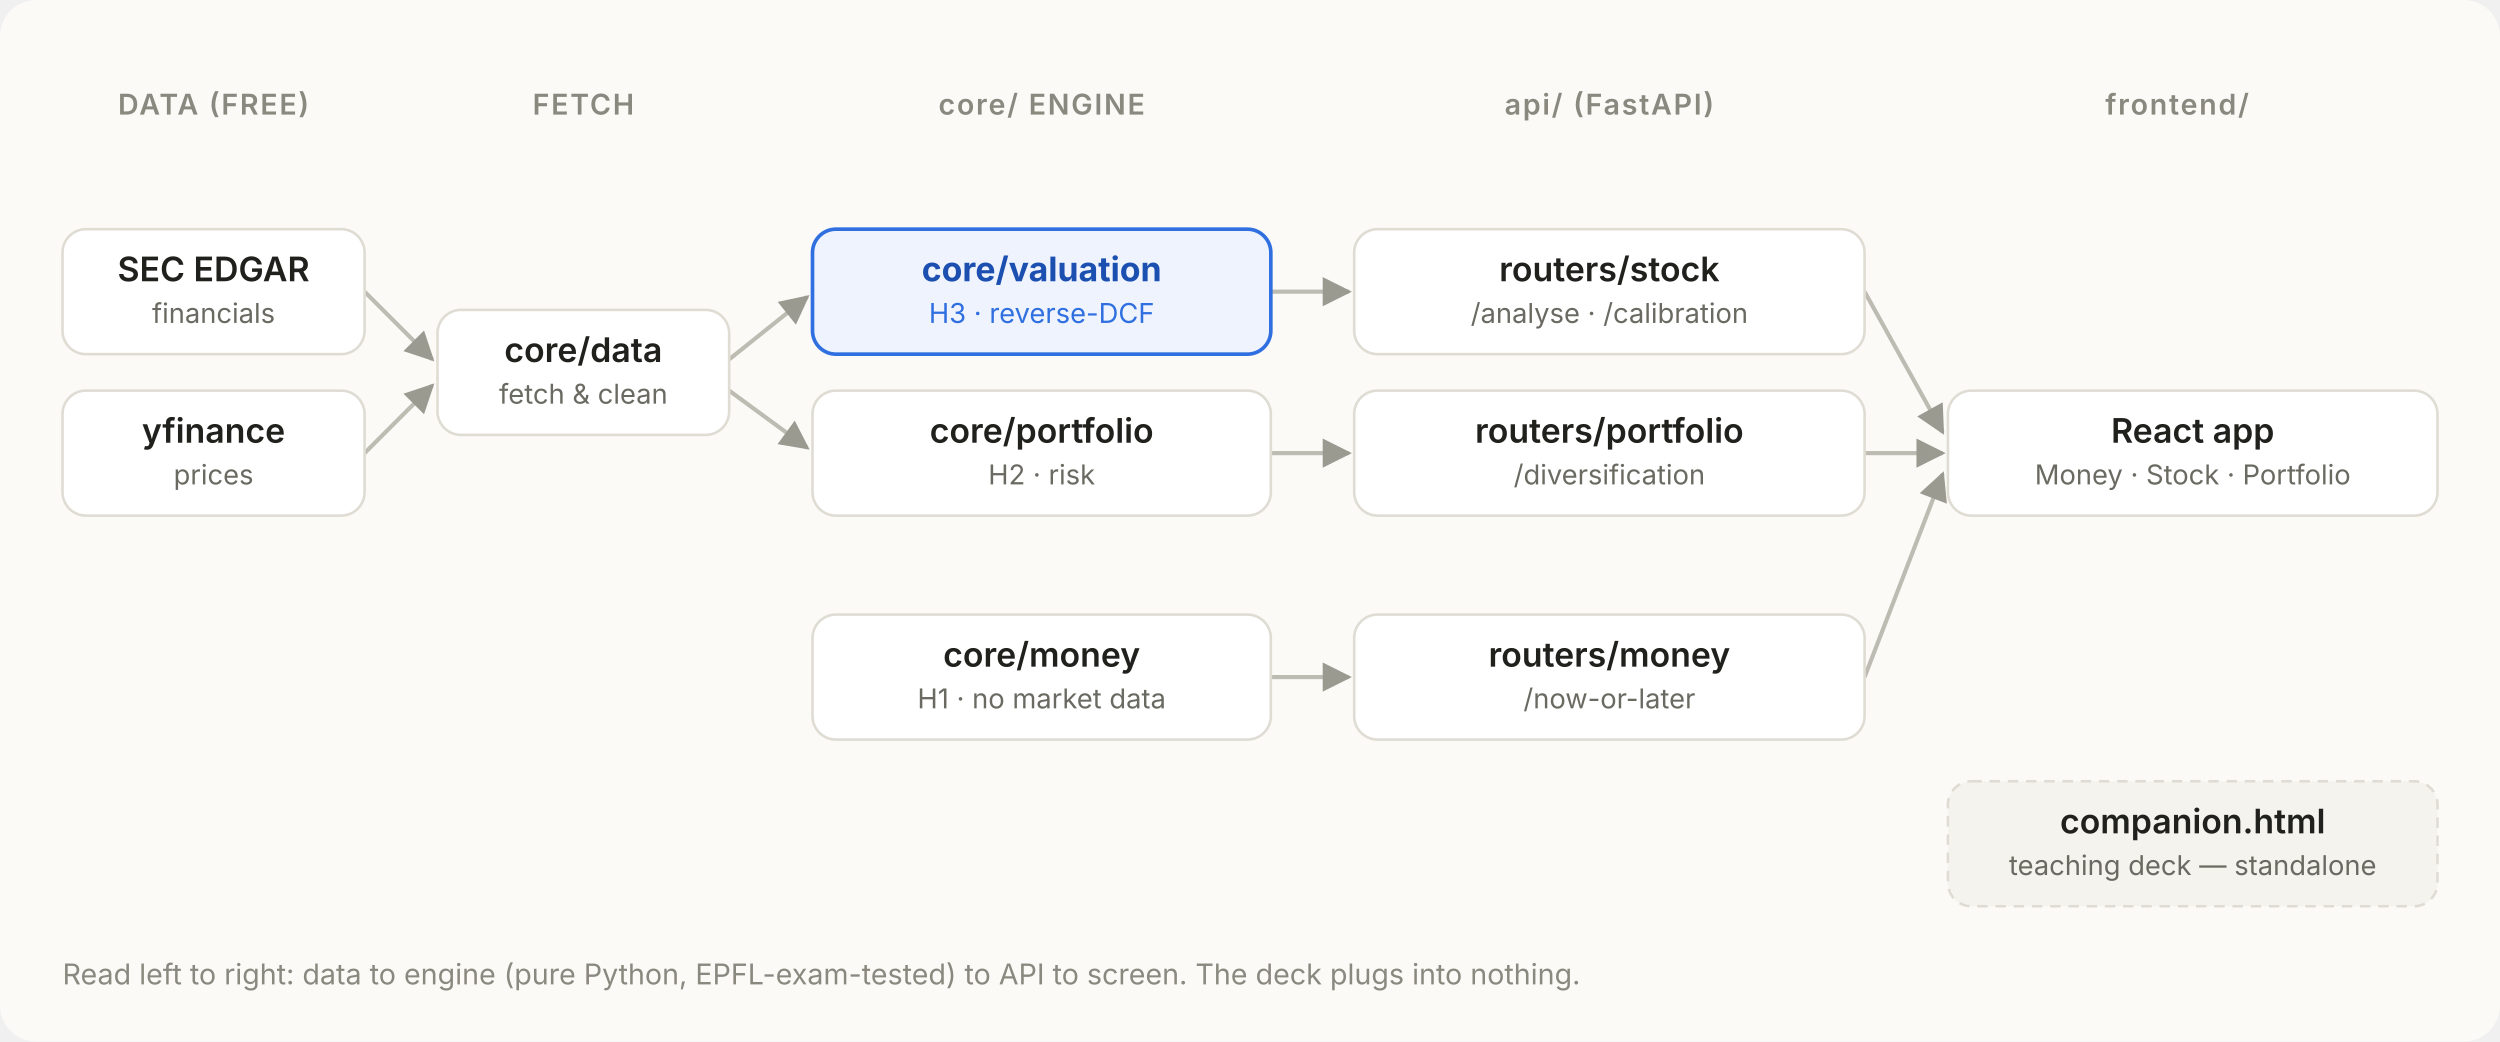
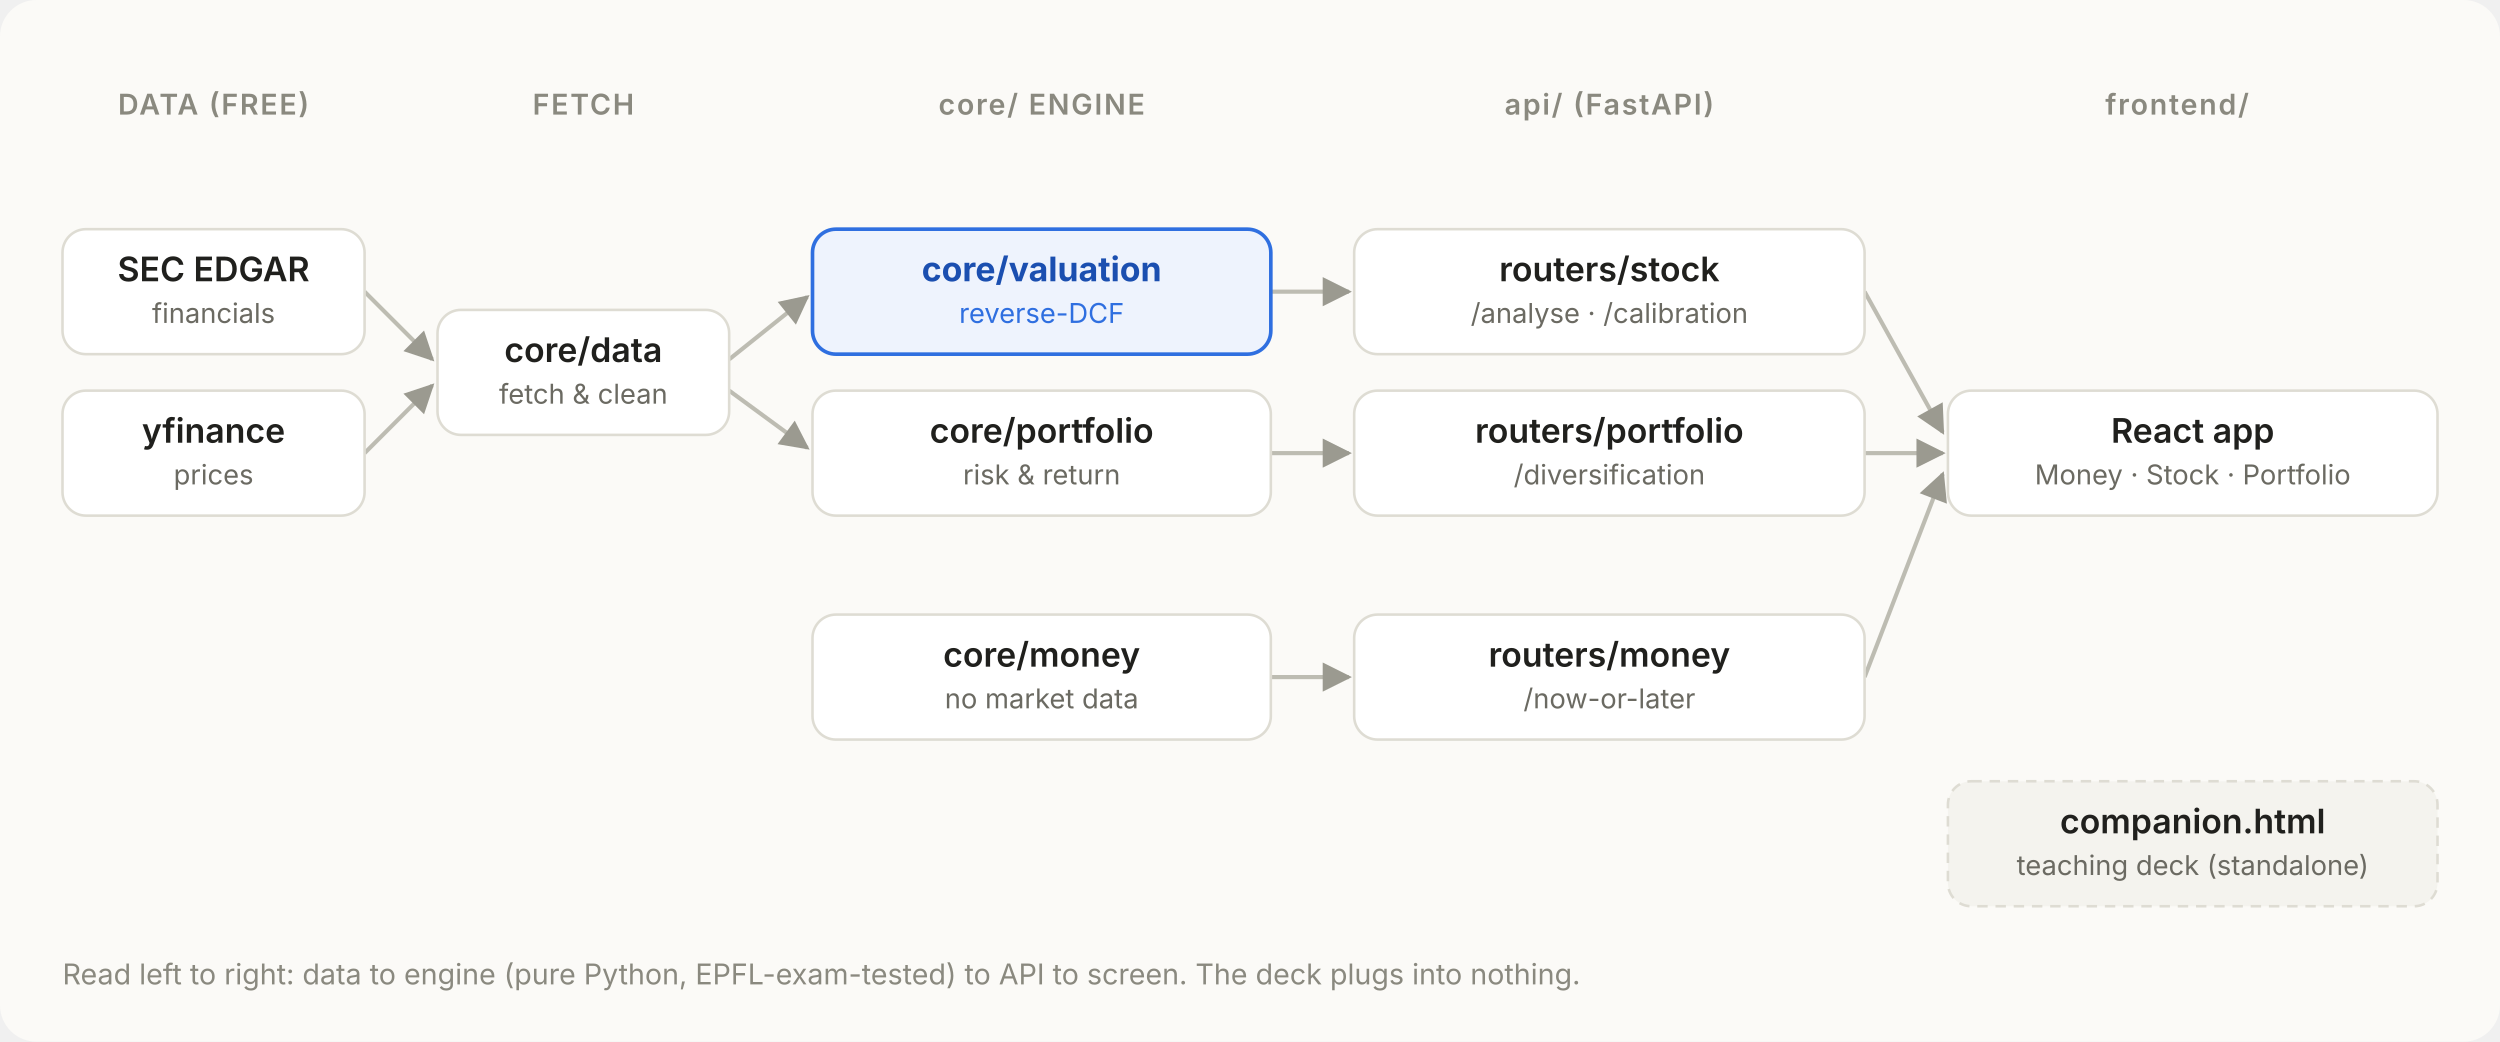
<svg xmlns="http://www.w3.org/2000/svg" viewBox="0 0 960 400" font-family="Inter, -apple-system, system-ui, sans-serif" role="img" aria-label="OpenQuant architecture">
  <defs>
    <marker id="arr" viewBox="0 0 10 10" refX="9" refY="5" markerWidth="7" markerHeight="7" orient="auto-start-reverse">
      <path d="M0,0 L10,5 L0,10 z" fill="#9b9a90" />
    </marker>
  </defs>
  <rect x="0" y="0" width="960" height="400" rx="14" fill="#fbfaf7" />
  <g fill="#8a897f" font-size="11" font-weight="600" letter-spacing="0.06em" text-anchor="middle">
    <text x="82" y="44">DATA (FREE)</text>
    <text x="224" y="44">FETCH</text>
    <text x="400" y="44">core/ ENGINE</text>
    <text x="618" y="44">api/ (FastAPI)</text>
    <text x="836" y="44">frontend/</text>
  </g>
  <g stroke="#bdbcb2" stroke-width="1.6" fill="none" marker-end="url(#arr)">
    <path d="M140,112 L166,138" />
    <path d="M140,174 L166,148" />
    <path d="M280,138 L310,114" />
    <path d="M280,150 L310,172" />
    <line x1="488" y1="112" x2="518" y2="112" />
    <line x1="488" y1="174" x2="518" y2="174" />
    <line x1="488" y1="260" x2="518" y2="260" />
    <path d="M716,112 L746,166" />
    <line x1="716" y1="174" x2="746" y2="174" />
    <path d="M716,260 L746,182" />
  </g>
  <g>
    <g>
      <rect x="24" y="88" width="116" height="48" rx="9" fill="#fff" stroke="#dedcd3" />
      <text x="82" y="108" text-anchor="middle" font-size="13" font-weight="600" fill="#20201d">SEC EDGAR</text>
      <text x="82" y="124" text-anchor="middle" font-size="10.5" fill="#6b6a62">financials</text>
    </g>
    <g>
      <rect x="24" y="150" width="116" height="48" rx="9" fill="#fff" stroke="#dedcd3" />
      <text x="82" y="170" text-anchor="middle" font-size="13" font-weight="600" fill="#20201d">yfinance</text>
      <text x="82" y="186" text-anchor="middle" font-size="10.5" fill="#6b6a62">prices</text>
    </g>
    <g>
      <rect x="168" y="119" width="112" height="48" rx="9" fill="#fff" stroke="#dedcd3" />
      <text x="224" y="139" text-anchor="middle" font-size="13" font-weight="600" fill="#20201d">core/data</text>
      <text x="224" y="155" text-anchor="middle" font-size="10.5" fill="#6b6a62">fetch &amp; clean</text>
    </g>
    <g>
      <rect x="312" y="88" width="176" height="48" rx="9" fill="#eef3fd" stroke="#2f6fe0" stroke-width="1.4" />
      <text x="400" y="108" text-anchor="middle" font-size="13" font-weight="700" fill="#1b4fb0">core/valuation</text>
-       <text x="400" y="124" text-anchor="middle" font-size="10.5" fill="#2f6fe0">H3 · reverse-DCF</text>
+       <text x="400" y="124" text-anchor="middle" font-size="10.5" fill="#2f6fe0">reverse-DCF</text>
    </g>
    <g>
      <rect x="312" y="150" width="176" height="48" rx="9" fill="#fff" stroke="#dedcd3" />
      <text x="400" y="170" text-anchor="middle" font-size="13" font-weight="600" fill="#20201d">core/portfolio</text>
-       <text x="400" y="186" text-anchor="middle" font-size="10.5" fill="#6b6a62">H2 · risk</text>
+       <text x="400" y="186" text-anchor="middle" font-size="10.5" fill="#6b6a62">risk &amp; return</text>
    </g>
    <g>
      <rect x="312" y="236" width="176" height="48" rx="9" fill="#fff" stroke="#dedcd3" />
      <text x="400" y="256" text-anchor="middle" font-size="13" font-weight="600" fill="#20201d">core/money</text>
-       <text x="400" y="272" text-anchor="middle" font-size="10.5" fill="#6b6a62">H1 · no market data</text>
+       <text x="400" y="272" text-anchor="middle" font-size="10.5" fill="#6b6a62">no market data</text>
    </g>
    <g>
      <rect x="520" y="88" width="196" height="48" rx="9" fill="#fff" stroke="#dedcd3" />
      <text x="618" y="108" text-anchor="middle" font-size="13" font-weight="600" fill="#20201d">routers/stock</text>
      <text x="618" y="124" text-anchor="middle" font-size="10.5" fill="#6b6a62">/analyse · /calibration</text>
    </g>
    <g>
      <rect x="520" y="150" width="196" height="48" rx="9" fill="#fff" stroke="#dedcd3" />
      <text x="618" y="170" text-anchor="middle" font-size="13" font-weight="600" fill="#20201d">routers/portfolio</text>
      <text x="618" y="186" text-anchor="middle" font-size="10.5" fill="#6b6a62">/diversification</text>
    </g>
    <g>
      <rect x="520" y="236" width="196" height="48" rx="9" fill="#fff" stroke="#dedcd3" />
      <text x="618" y="256" text-anchor="middle" font-size="13" font-weight="600" fill="#20201d">routers/money</text>
      <text x="618" y="272" text-anchor="middle" font-size="10.5" fill="#6b6a62">/now-or-later</text>
    </g>
    <g>
      <rect x="748" y="150" width="188" height="48" rx="9" fill="#fff" stroke="#dedcd3" />
      <text x="842" y="170" text-anchor="middle" font-size="13" font-weight="600" fill="#20201d">React app</text>
      <text x="842" y="186" text-anchor="middle" font-size="10.5" fill="#6b6a62">Money · Stock · Portfolio</text>
    </g>
    <g>
      <rect x="748" y="300" width="188" height="48" rx="9" fill="#f4f3ee" stroke="#dedcd3" stroke-dasharray="4 3" />
      <text x="842" y="320" text-anchor="middle" font-size="13" font-weight="600" fill="#20201d">companion.html</text>
-       <text x="842" y="336" text-anchor="middle" font-size="10.5" fill="#6b6a62">teaching deck — standalone</text>
+       <text x="842" y="336" text-anchor="middle" font-size="10.5" fill="#6b6a62">teaching deck (standalone)</text>
    </g>
  </g>
  <text x="24" y="378" font-size="11" fill="#8a897f">Read left to right: data to engine (pure Python, EPFL-exam-tested) to API to screen.  The deck plugs into nothing.</text>
</svg>
